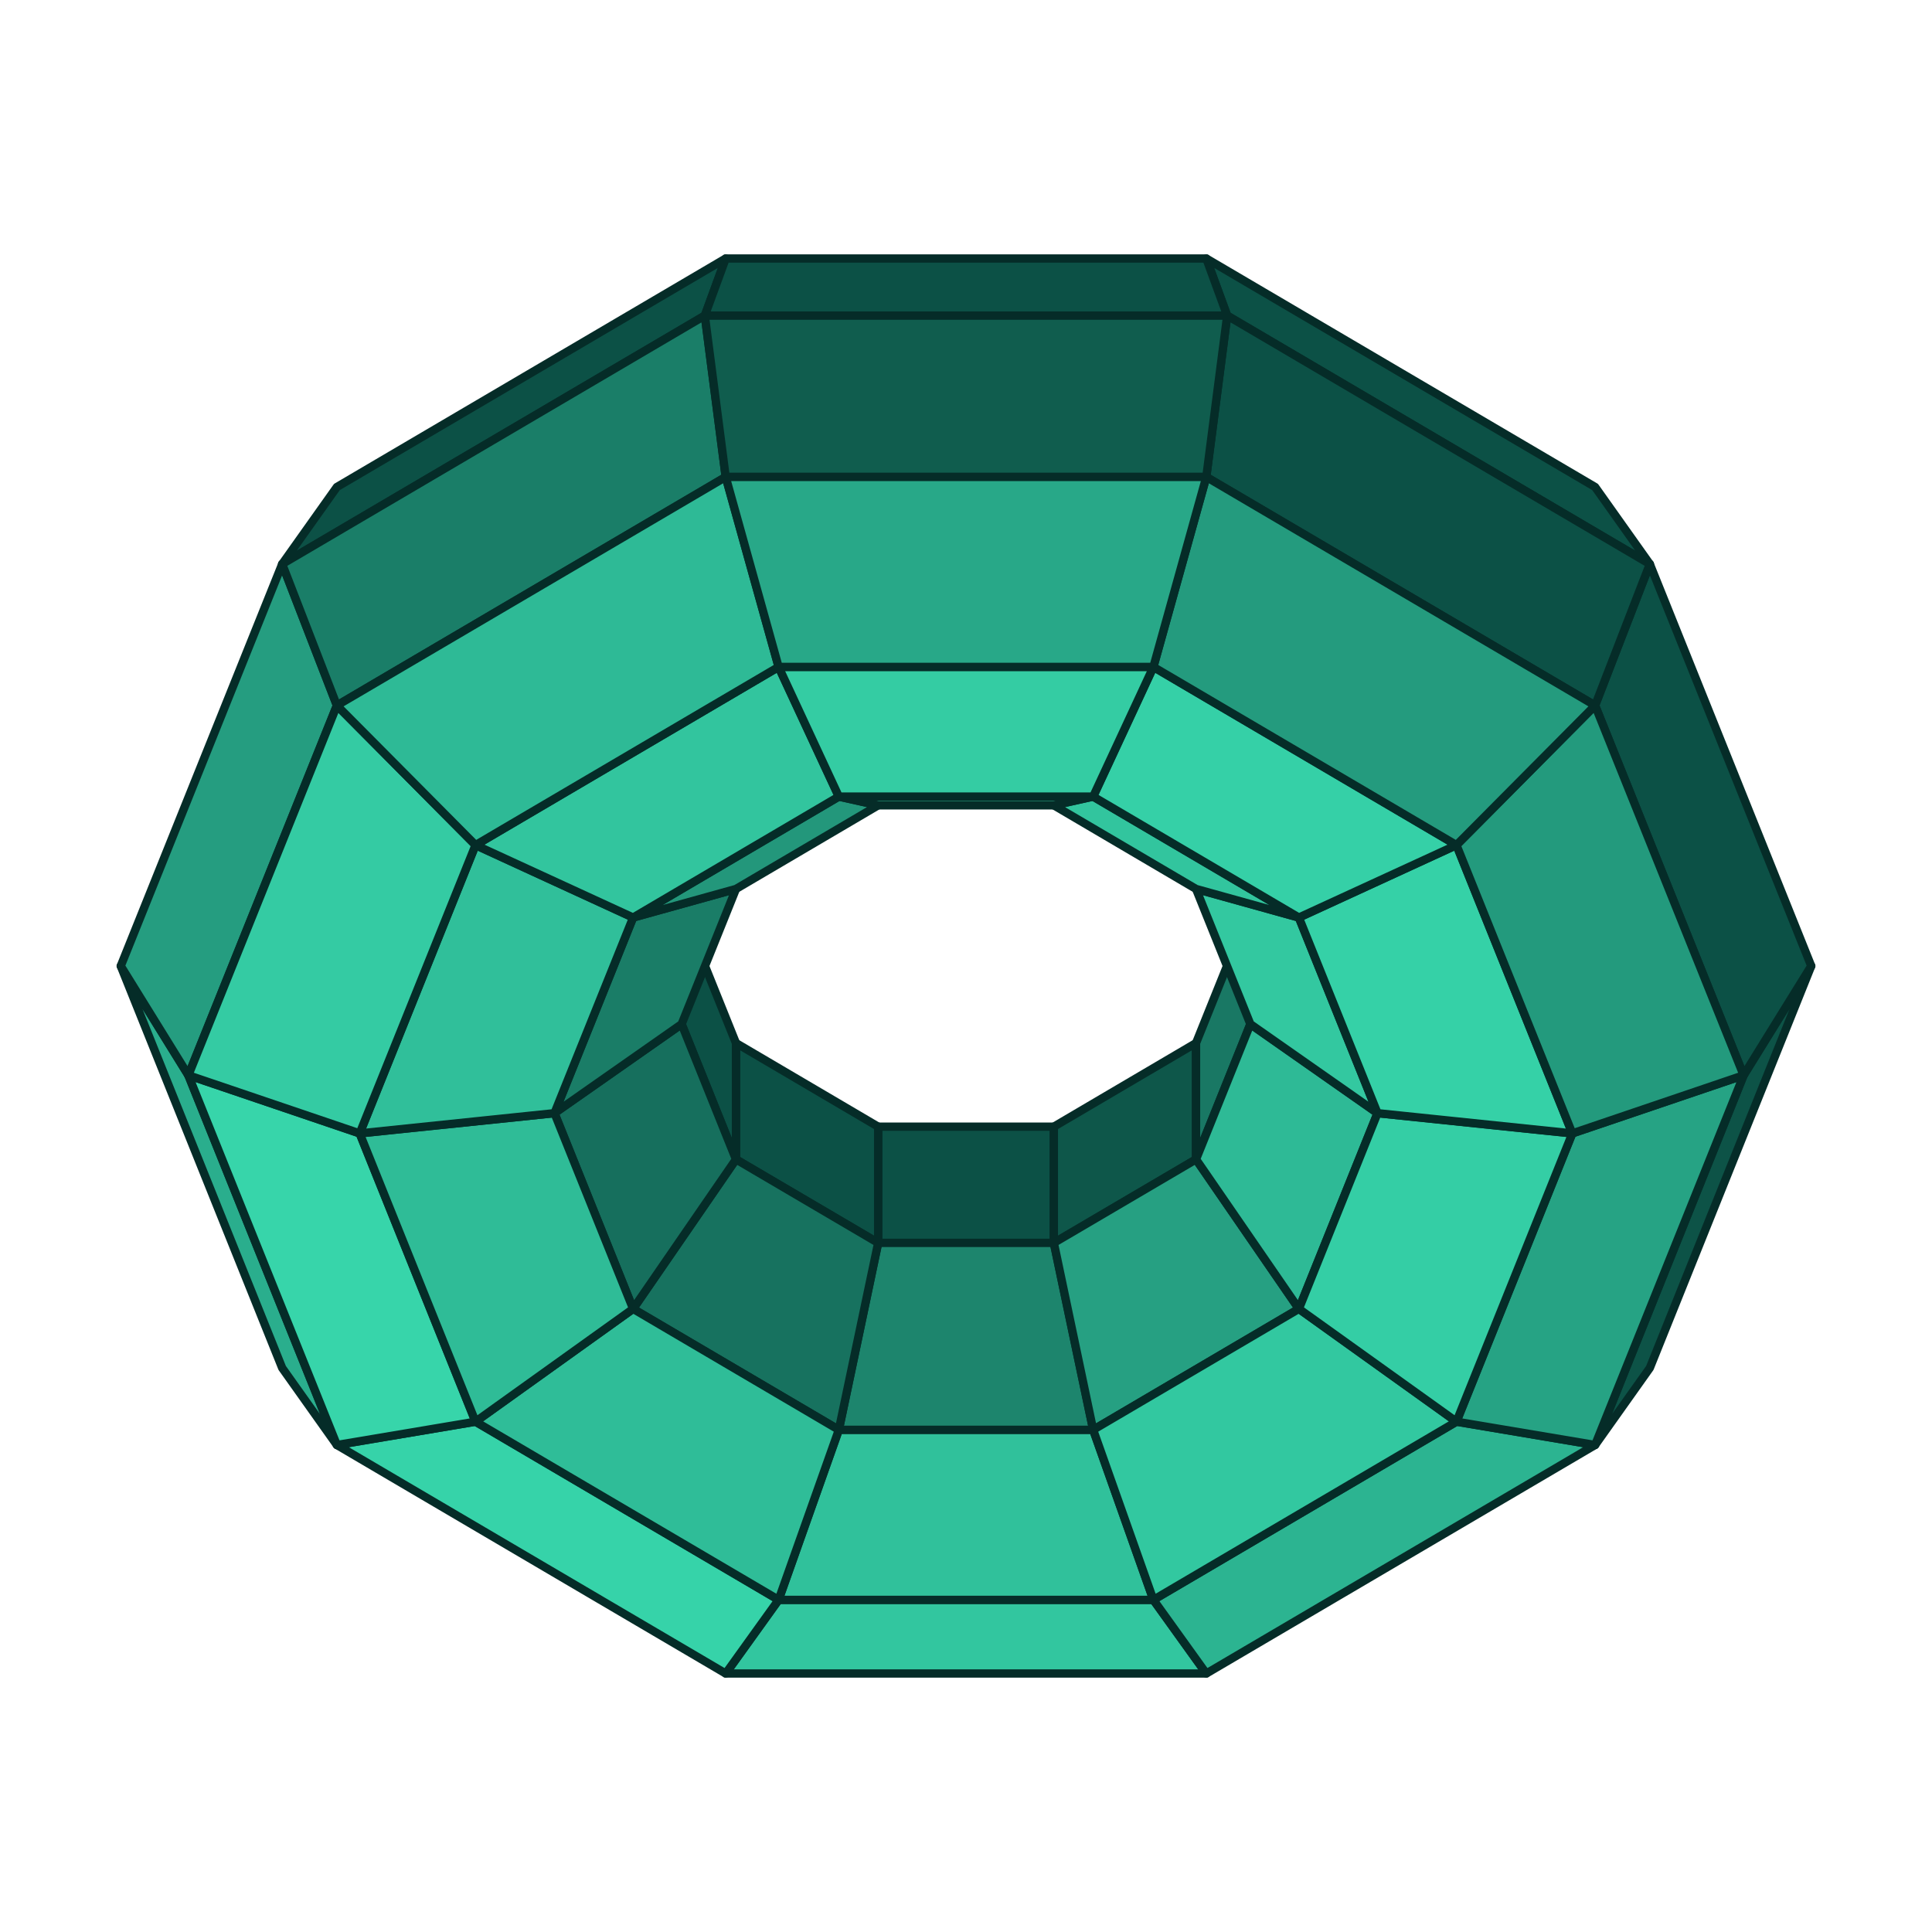
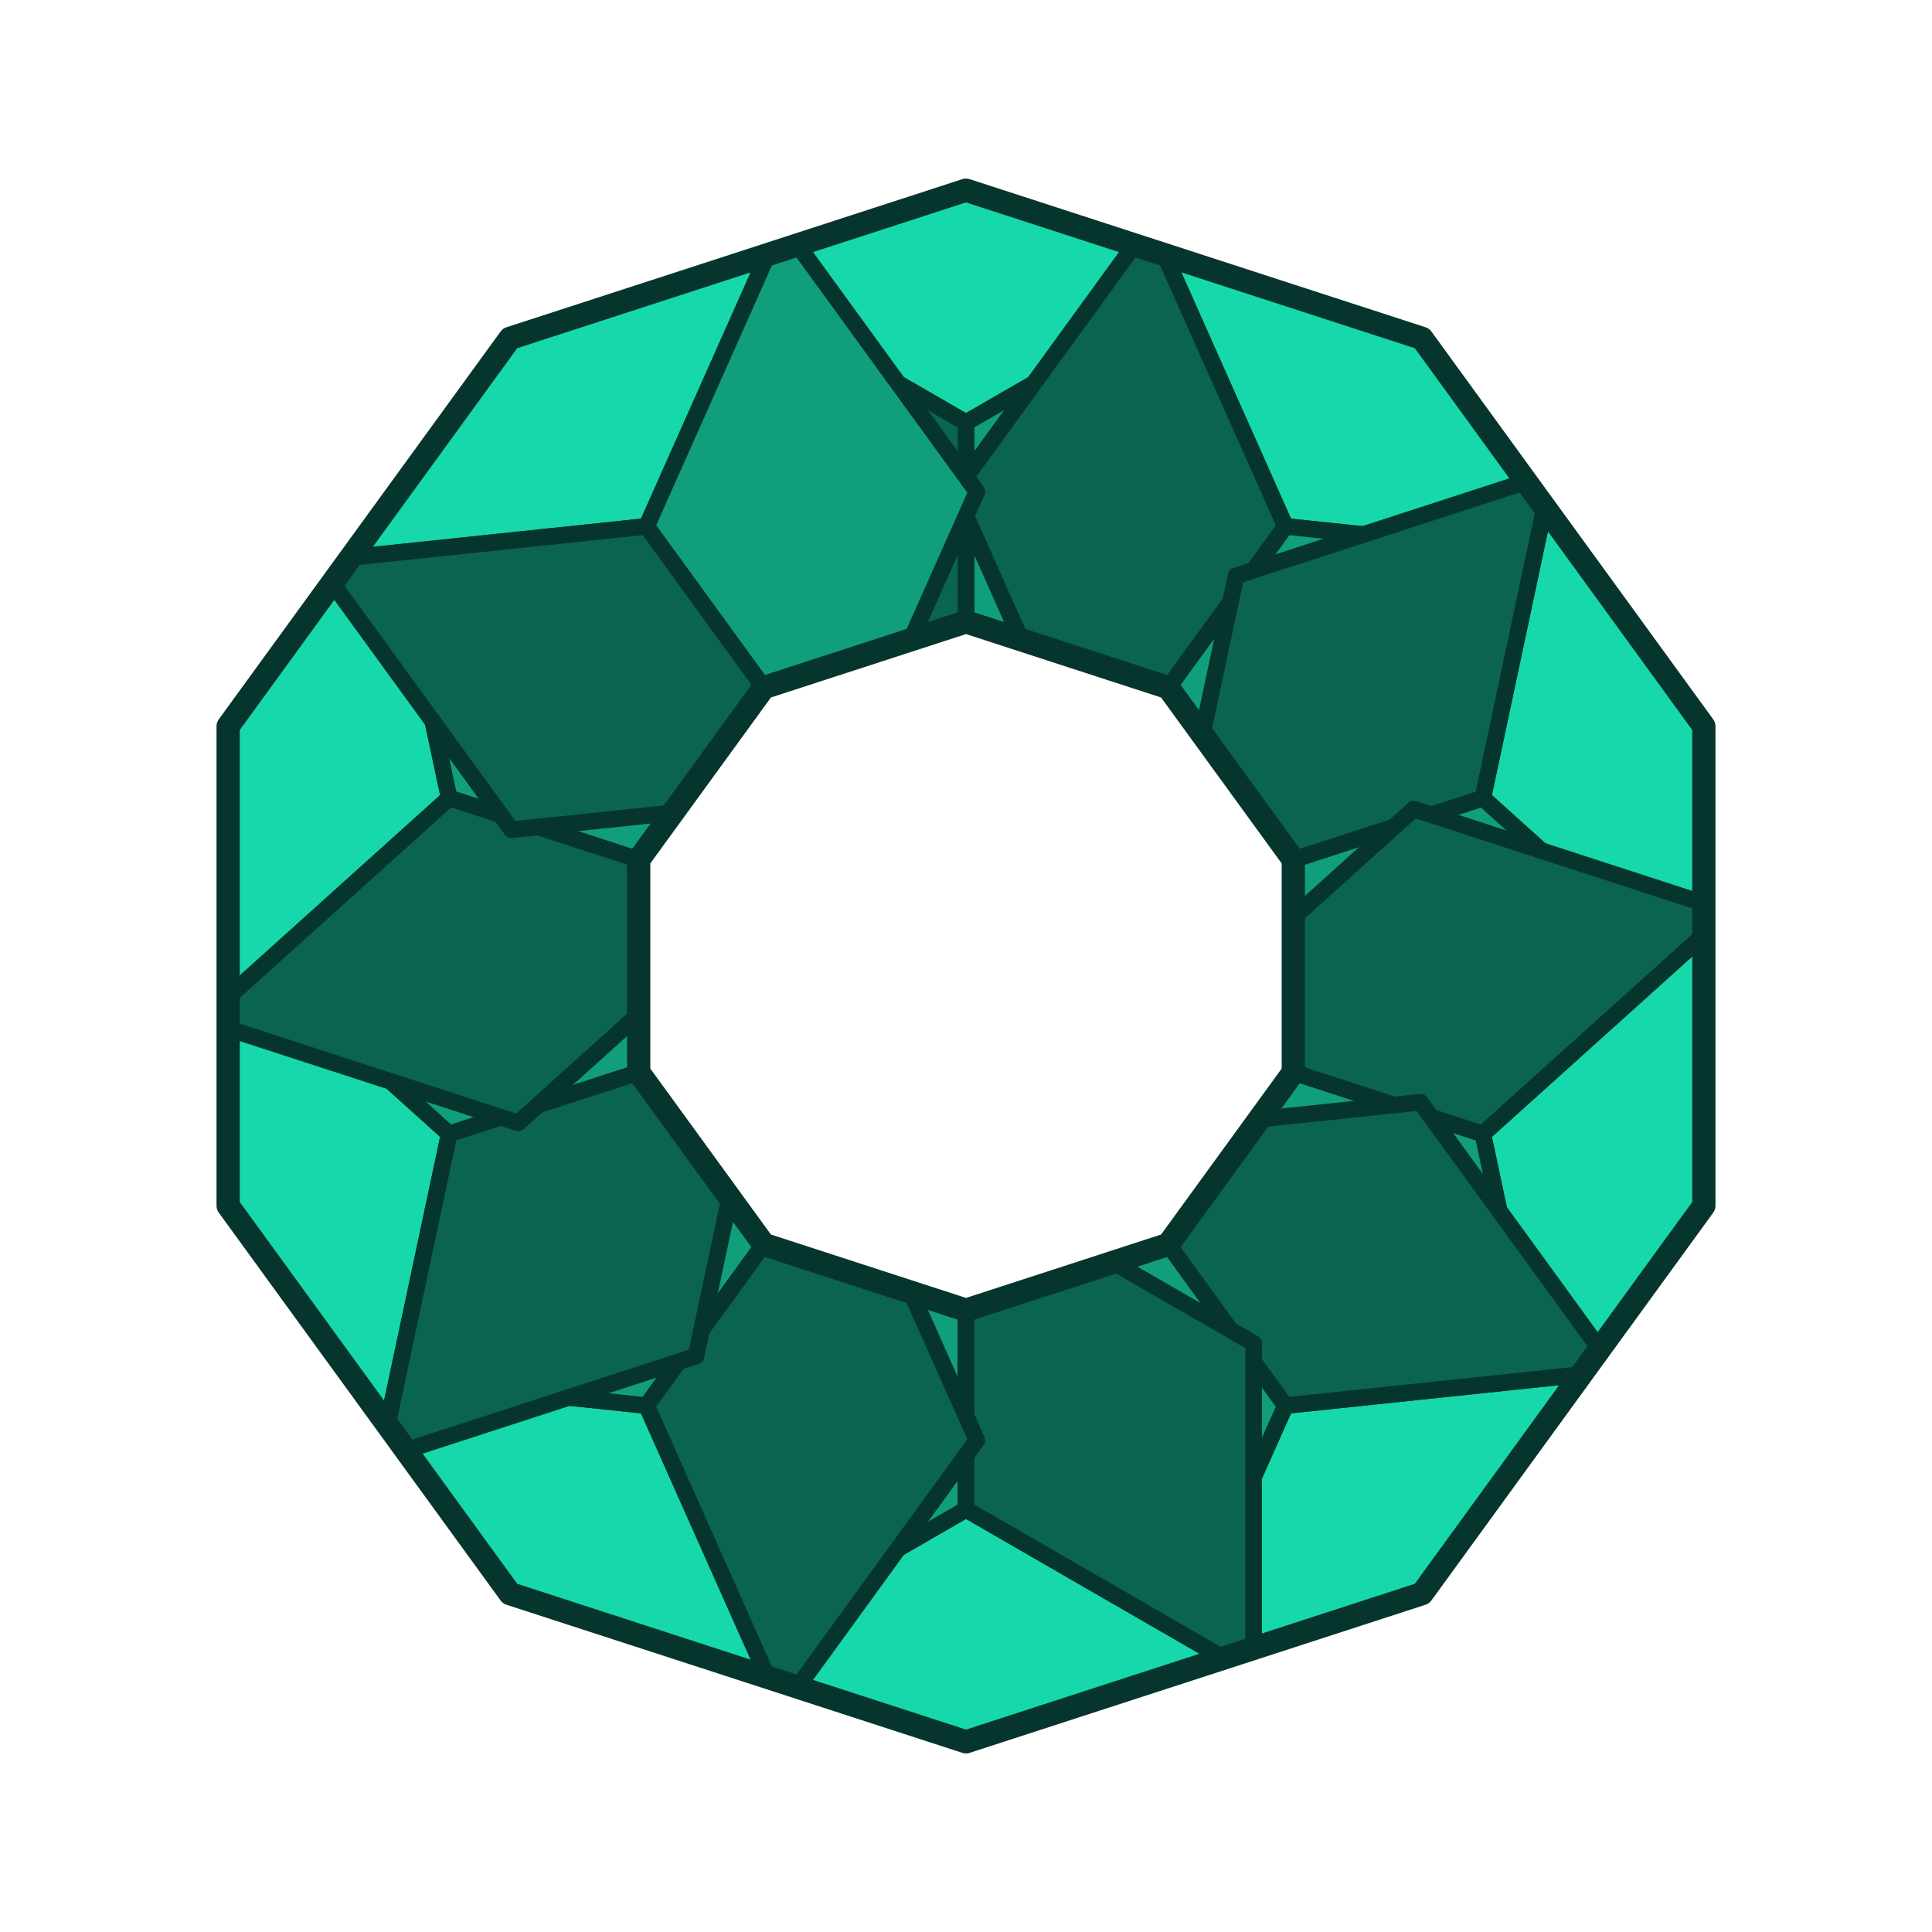
<svg xmlns="http://www.w3.org/2000/svg" viewBox="0 0 256 256" width="256" height="256">
-   <polygon points="96.16,221.75 159.84,221.75 152.83,211.99 103.17,211.99" fill="#32c69f" stroke="#052c28" stroke-width="1.1" stroke-linejoin="round" />
-   <polygon points="116.36,164.69 139.64,164.69 139.64,149.29 116.36,149.29" fill="#0c5146" stroke="#052c28" stroke-width="1.1" stroke-linejoin="round" />
-   <polygon points="139.64,164.69 158.48,153.62 158.48,138.21 139.64,149.29" fill="#0e574a" stroke="#052c28" stroke-width="1.1" stroke-linejoin="round" />
-   <polygon points="97.52,153.62 116.36,164.69 116.36,149.29 97.52,138.21" fill="#0c5146" stroke="#052c28" stroke-width="1.1" stroke-linejoin="round" />
-   <polygon points="159.84,221.75 211.36,191.47 192.99,188.38 152.83,211.99" fill="#2cb491" stroke="#052c28" stroke-width="1.1" stroke-linejoin="round" />
-   <polygon points="44.64,191.47 96.16,221.75 103.17,211.99 63.01,188.38" fill="#36d3a9" stroke="#052c28" stroke-width="1.1" stroke-linejoin="round" />
-   <polygon points="103.17,211.99 152.83,211.99 144.85,189.46 111.15,189.46" fill="#30c19b" stroke="#052c28" stroke-width="1.1" stroke-linejoin="round" />
-   <polygon points="218.61,181.26 240.00,128.00 231.04,142.48 211.36,191.47" fill="#0d5347" stroke="#052c28" stroke-width="1.1" stroke-linejoin="round" />
-   <polygon points="16.00,128.00 37.39,181.26 44.64,191.47 24.96,142.48" fill="#2aae8d" stroke="#052c28" stroke-width="1.1" stroke-linejoin="round" />
-   <polygon points="111.15,189.46 144.85,189.46 139.64,164.69 116.36,164.69" fill="#1d856d" stroke="#052c28" stroke-width="1.1" stroke-linejoin="round" />
-   <polygon points="158.48,153.62 165.68,135.70 165.68,120.30 158.48,138.21" fill="#197864" stroke="#052c28" stroke-width="1.1" stroke-linejoin="round" />
-   <polygon points="90.32,135.70 97.52,153.62 97.52,138.21 90.32,120.30" fill="#0c5146" stroke="#052c28" stroke-width="1.1" stroke-linejoin="round" />
-   <polygon points="144.85,189.46 172.11,173.43 158.48,153.62 139.64,164.69" fill="#26a082" stroke="#052c28" stroke-width="1.1" stroke-linejoin="round" />
-   <polygon points="83.89,173.43 111.15,189.46 116.36,164.69 97.52,153.62" fill="#17725f" stroke="#052c28" stroke-width="1.1" stroke-linejoin="round" />
-   <polygon points="152.83,211.99 192.99,188.38 172.11,173.43 144.85,189.46" fill="#32c8a0" stroke="#052c28" stroke-width="1.1" stroke-linejoin="round" />
-   <polygon points="63.01,188.38 103.17,211.99 111.15,189.46 83.89,173.43" fill="#2fbd98" stroke="#052c28" stroke-width="1.1" stroke-linejoin="round" />
-   <polygon points="211.36,191.47 231.04,142.48 208.34,150.18 192.99,188.38" fill="#26a384" stroke="#052c28" stroke-width="1.1" stroke-linejoin="round" />
-   <polygon points="24.96,142.48 44.64,191.47 63.01,188.38 47.66,150.18" fill="#37d5aa" stroke="#052c28" stroke-width="1.1" stroke-linejoin="round" />
-   <polygon points="172.11,173.43 182.53,147.50 165.68,135.70 158.48,153.62" fill="#2eba96" stroke="#052c28" stroke-width="1.1" stroke-linejoin="round" />
-   <polygon points="73.47,147.50 83.89,173.43 97.52,153.62 90.32,135.70" fill="#166f5d" stroke="#052c28" stroke-width="1.1" stroke-linejoin="round" />
-   <polygon points="192.99,188.38 208.34,150.18 182.53,147.50 172.11,173.43" fill="#34cea5" stroke="#052c28" stroke-width="1.1" stroke-linejoin="round" />
-   <polygon points="47.66,150.18 63.01,188.38 83.89,173.43 73.47,147.50" fill="#2fbc97" stroke="#052c28" stroke-width="1.1" stroke-linejoin="round" />
-   <polygon points="182.53,147.50 172.11,121.58 158.48,117.79 165.68,135.70" fill="#33c8a0" stroke="#052c28" stroke-width="1.1" stroke-linejoin="round" />
-   <polygon points="83.89,121.58 73.47,147.50 90.32,135.70 97.52,117.79" fill="#1a7d67" stroke="#052c28" stroke-width="1.1" stroke-linejoin="round" />
-   <polygon points="240.00,128.00 218.61,74.74 211.36,93.48 231.04,142.48" fill="#0c5146" stroke="#052c28" stroke-width="1.1" stroke-linejoin="round" />
-   <polygon points="37.39,74.74 16.00,128.00 24.96,142.48 44.64,93.48" fill="#259d80" stroke="#052c28" stroke-width="1.1" stroke-linejoin="round" />
-   <polygon points="211.36,64.53 159.84,34.25 162.61,41.82 218.61,74.74" fill="#0c5146" stroke="#052c28" stroke-width="1.1" stroke-linejoin="round" />
-   <polygon points="96.16,34.25 44.64,64.53 37.39,74.74 93.39,41.82" fill="#0c5146" stroke="#052c28" stroke-width="1.1" stroke-linejoin="round" />
-   <polygon points="172.11,121.58 144.85,105.55 139.64,106.71 158.48,117.79" fill="#32c59e" stroke="#052c28" stroke-width="1.1" stroke-linejoin="round" />
-   <polygon points="111.15,105.55 83.89,121.58 97.52,117.79 116.36,106.71" fill="#23977b" stroke="#052c28" stroke-width="1.1" stroke-linejoin="round" />
-   <polygon points="208.34,150.18 192.99,111.98 172.11,121.58 182.53,147.50" fill="#35d1a7" stroke="#052c28" stroke-width="1.1" stroke-linejoin="round" />
-   <polygon points="63.01,111.98 47.66,150.18 73.47,147.50 83.89,121.58" fill="#30bf9a" stroke="#052c28" stroke-width="1.1" stroke-linejoin="round" />
-   <polygon points="231.04,142.48 211.36,93.48 192.99,111.98 208.34,150.18" fill="#239a7d" stroke="#052c28" stroke-width="1.1" stroke-linejoin="round" />
-   <polygon points="44.64,93.48 24.96,142.48 47.66,150.18 63.01,111.98" fill="#34cba3" stroke="#052c28" stroke-width="1.1" stroke-linejoin="round" />
-   <polygon points="144.85,105.55 111.15,105.55 116.36,106.71 139.64,106.71" fill="#2bb290" stroke="#052c28" stroke-width="1.1" stroke-linejoin="round" />
-   <polygon points="159.84,34.25 96.16,34.25 93.39,41.82 162.61,41.82" fill="#0c5146" stroke="#052c28" stroke-width="1.1" stroke-linejoin="round" />
-   <polygon points="218.61,74.74 162.61,41.82 159.84,63.20 211.36,93.48" fill="#0c5146" stroke="#052c28" stroke-width="1.1" stroke-linejoin="round" />
-   <polygon points="93.39,41.82 37.39,74.74 44.64,93.48 96.16,63.20" fill="#1a7e68" stroke="#052c28" stroke-width="1.1" stroke-linejoin="round" />
-   <polygon points="192.99,111.98 152.83,88.37 144.85,105.55 172.11,121.58" fill="#35d0a7" stroke="#052c28" stroke-width="1.1" stroke-linejoin="round" />
-   <polygon points="103.17,88.37 63.01,111.98 83.89,121.58 111.15,105.55" fill="#32c59e" stroke="#052c28" stroke-width="1.1" stroke-linejoin="round" />
-   <polygon points="152.83,88.37 103.17,88.37 111.15,105.55 144.85,105.55" fill="#34cca3" stroke="#052c28" stroke-width="1.1" stroke-linejoin="round" />
-   <polygon points="211.36,93.48 159.84,63.20 152.83,88.37 192.99,111.98" fill="#249b7e" stroke="#052c28" stroke-width="1.1" stroke-linejoin="round" />
-   <polygon points="96.16,63.20 44.64,93.48 63.01,111.98 103.17,88.37" fill="#2eba96" stroke="#052c28" stroke-width="1.1" stroke-linejoin="round" />
-   <polygon points="162.61,41.82 93.39,41.82 96.16,63.20 159.84,63.20" fill="#105d4e" stroke="#052c28" stroke-width="1.1" stroke-linejoin="round" />
-   <polygon points="159.84,63.20 96.16,63.20 103.17,88.37 152.83,88.37" fill="#28a888" stroke="#052c28" stroke-width="1.1" stroke-linejoin="round" />
+   <defs>
+     <clipPath id="ring">
+       <path d="M128.00,25.20 L188.42,44.83 L225.77,96.23 L225.77,159.77 L188.42,211.17 L128.00,230.80 L67.58,211.17 L30.23,159.77 L30.23,96.23 L67.58,44.83Z M101.20,91.11 L84.63,113.91 L84.63,142.09 L101.20,164.89 L128.00,173.60 L154.80,164.89 L171.37,142.09 L171.37,113.91 L154.80,91.11 L128.00,82.40Z" fill-rule="evenodd" />
+     </clipPath>
+   </defs>
+   <path d="M128.00,25.20 L188.42,44.83 L225.77,96.23 L225.77,159.77 L188.42,211.17 L128.00,230.80 L67.58,211.17 L30.23,159.77 L30.23,96.23 L67.58,44.83Z M101.20,91.11 L84.63,113.91 L84.63,142.09 L101.20,164.89 L128.00,173.60 L154.80,164.89 L171.37,142.09 L171.37,113.91 L154.80,91.11 L128.00,82.40Z" fill-rule="evenodd" fill="#119e7c" />
+   <g clip-path="url(#ring)">
+     <polygon points="128.00,12.00 166.11,34.00 128.00,56.00 89.89,34.00" fill="#17d8aa" stroke="#06352d" stroke-width="2.20" stroke-linejoin="round" />
+     <polygon points="166.11,34.00 166.11,78.00 128.00,100.00 128.00,56.00" fill="#119e7c" stroke="#06352d" stroke-width="2.20" stroke-linejoin="round" />
+     <polygon points="89.89,34.00 128.00,56.00 128.00,100.00 89.89,78.00" fill="#0b644f" stroke="#06352d" stroke-width="2.20" stroke-linejoin="round" />
+     <polygon points="196.18,34.15 214.08,74.35 170.32,69.75 152.42,29.55" fill="#17d8aa" stroke="#06352d" stroke-width="2.20" stroke-linejoin="round" />
+     <polygon points="214.08,74.35 188.22,109.95 144.46,105.35 170.32,69.75" fill="#119e7c" stroke="#06352d" stroke-width="2.20" stroke-linejoin="round" />
+     <polygon points="152.42,29.55 170.32,69.75 144.46,105.35 126.56,65.15" fill="#0b644f" stroke="#06352d" stroke-width="2.20" stroke-linejoin="round" />
+     <polygon points="238.32,92.15 229.17,135.19 196.48,105.75 205.62,62.71" fill="#17d8aa" stroke="#06352d" stroke-width="2.20" stroke-linejoin="round" />
+     <polygon points="229.17,135.19 187.33,148.79 154.63,119.35 196.48,105.75" fill="#119e7c" stroke="#06352d" stroke-width="2.20" stroke-linejoin="round" />
+     <polygon points="205.62,62.71 196.48,105.75 154.63,119.35 163.78,76.31" fill="#0b644f" stroke="#06352d" stroke-width="2.20" stroke-linejoin="round" />
+     <polygon points="238.32,163.85 205.62,193.29 196.48,150.25 229.17,120.81" fill="#17d8aa" stroke="#06352d" stroke-width="2.20" stroke-linejoin="round" />
+     <polygon points="205.62,193.29 163.78,179.69 154.63,136.65 196.48,150.25" fill="#119e7c" stroke="#06352d" stroke-width="2.20" stroke-linejoin="round" />
+     <polygon points="229.17,120.81 196.48,150.25 154.63,136.65 187.33,107.21" fill="#0b644f" stroke="#06352d" stroke-width="2.20" stroke-linejoin="round" />
+     <polygon points="196.18,221.85 152.42,226.45 170.32,186.25 214.08,181.65" fill="#17d8aa" stroke="#06352d" stroke-width="2.20" stroke-linejoin="round" />
+     <polygon points="152.42,226.45 126.56,190.85 144.46,150.65 170.32,186.25" fill="#119e7c" stroke="#06352d" stroke-width="2.20" stroke-linejoin="round" />
+     <polygon points="214.08,181.65 170.32,186.25 144.46,150.65 188.22,146.05" fill="#0b644f" stroke="#06352d" stroke-width="2.20" stroke-linejoin="round" />
+     <polygon points="128.00,244.00 89.89,222.00 128.00,200.00 166.11,222.00" fill="#17d8aa" stroke="#06352d" stroke-width="2.20" stroke-linejoin="round" />
+     <polygon points="89.89,222.00 89.89,178.00 128.00,156.00 128.00,200.00" fill="#119e7c" stroke="#06352d" stroke-width="2.20" stroke-linejoin="round" />
+     <polygon points="166.11,222.00 128.00,200.00 128.00,156.00 166.11,178.00" fill="#0b644f" stroke="#06352d" stroke-width="2.20" stroke-linejoin="round" />
+     <polygon points="59.82,221.85 41.92,181.65 85.68,186.25 103.58,226.45" fill="#17d8aa" stroke="#06352d" stroke-width="2.20" stroke-linejoin="round" />
+     <polygon points="41.92,181.65 67.78,146.05 111.54,150.65 85.68,186.25" fill="#119e7c" stroke="#06352d" stroke-width="2.20" stroke-linejoin="round" />
+     <polygon points="103.58,226.45 85.68,186.25 111.54,150.65 129.44,190.85" fill="#0b644f" stroke="#06352d" stroke-width="2.20" stroke-linejoin="round" />
+     <polygon points="17.68,163.85 26.83,120.81 59.52,150.25 50.38,193.29" fill="#17d8aa" stroke="#06352d" stroke-width="2.20" stroke-linejoin="round" />
+     <polygon points="26.83,120.81 68.67,107.21 101.37,136.65 59.52,150.25" fill="#119e7c" stroke="#06352d" stroke-width="2.20" stroke-linejoin="round" />
+     <polygon points="50.38,193.29 59.52,150.25 101.37,136.65 92.22,179.69" fill="#0b644f" stroke="#06352d" stroke-width="2.20" stroke-linejoin="round" />
+     <polygon points="17.68,92.15 50.38,62.71 59.52,105.75 26.83,135.19" fill="#17d8aa" stroke="#06352d" stroke-width="2.20" stroke-linejoin="round" />
+     <polygon points="50.38,62.71 92.22,76.31 101.37,119.35 59.52,105.75" fill="#119e7c" stroke="#06352d" stroke-width="2.20" stroke-linejoin="round" />
+     <polygon points="26.83,135.19 59.52,105.75 101.37,119.35 68.67,148.79" fill="#0b644f" stroke="#06352d" stroke-width="2.20" stroke-linejoin="round" />
+     <polygon points="59.82,34.15 103.58,29.55 85.68,69.75 41.92,74.35" fill="#17d8aa" stroke="#06352d" stroke-width="2.20" stroke-linejoin="round" />
+     <polygon points="103.58,29.55 129.44,65.15 111.54,105.35 85.68,69.75" fill="#119e7c" stroke="#06352d" stroke-width="2.20" stroke-linejoin="round" />
+     <polygon points="41.92,74.35 85.68,69.75 111.54,105.35 67.78,109.95" fill="#0b644f" stroke="#06352d" stroke-width="2.20" stroke-linejoin="round" />
+   </g>
+   <path d="M128.00,25.20 L188.42,44.83 L225.77,96.23 L225.77,159.77 L188.42,211.17 L128.00,230.80 L67.58,211.17 L30.23,159.77 L30.23,96.23 L67.58,44.83Z M101.20,91.11 L84.63,113.91 L84.63,142.09 L101.20,164.89 L128.00,173.60 L154.80,164.89 L171.37,142.09 L171.37,113.91 L154.80,91.11 L128.00,82.40Z" fill-rule="evenodd" fill="none" stroke="#06352d" stroke-width="3.08" stroke-linejoin="round" />
</svg>
